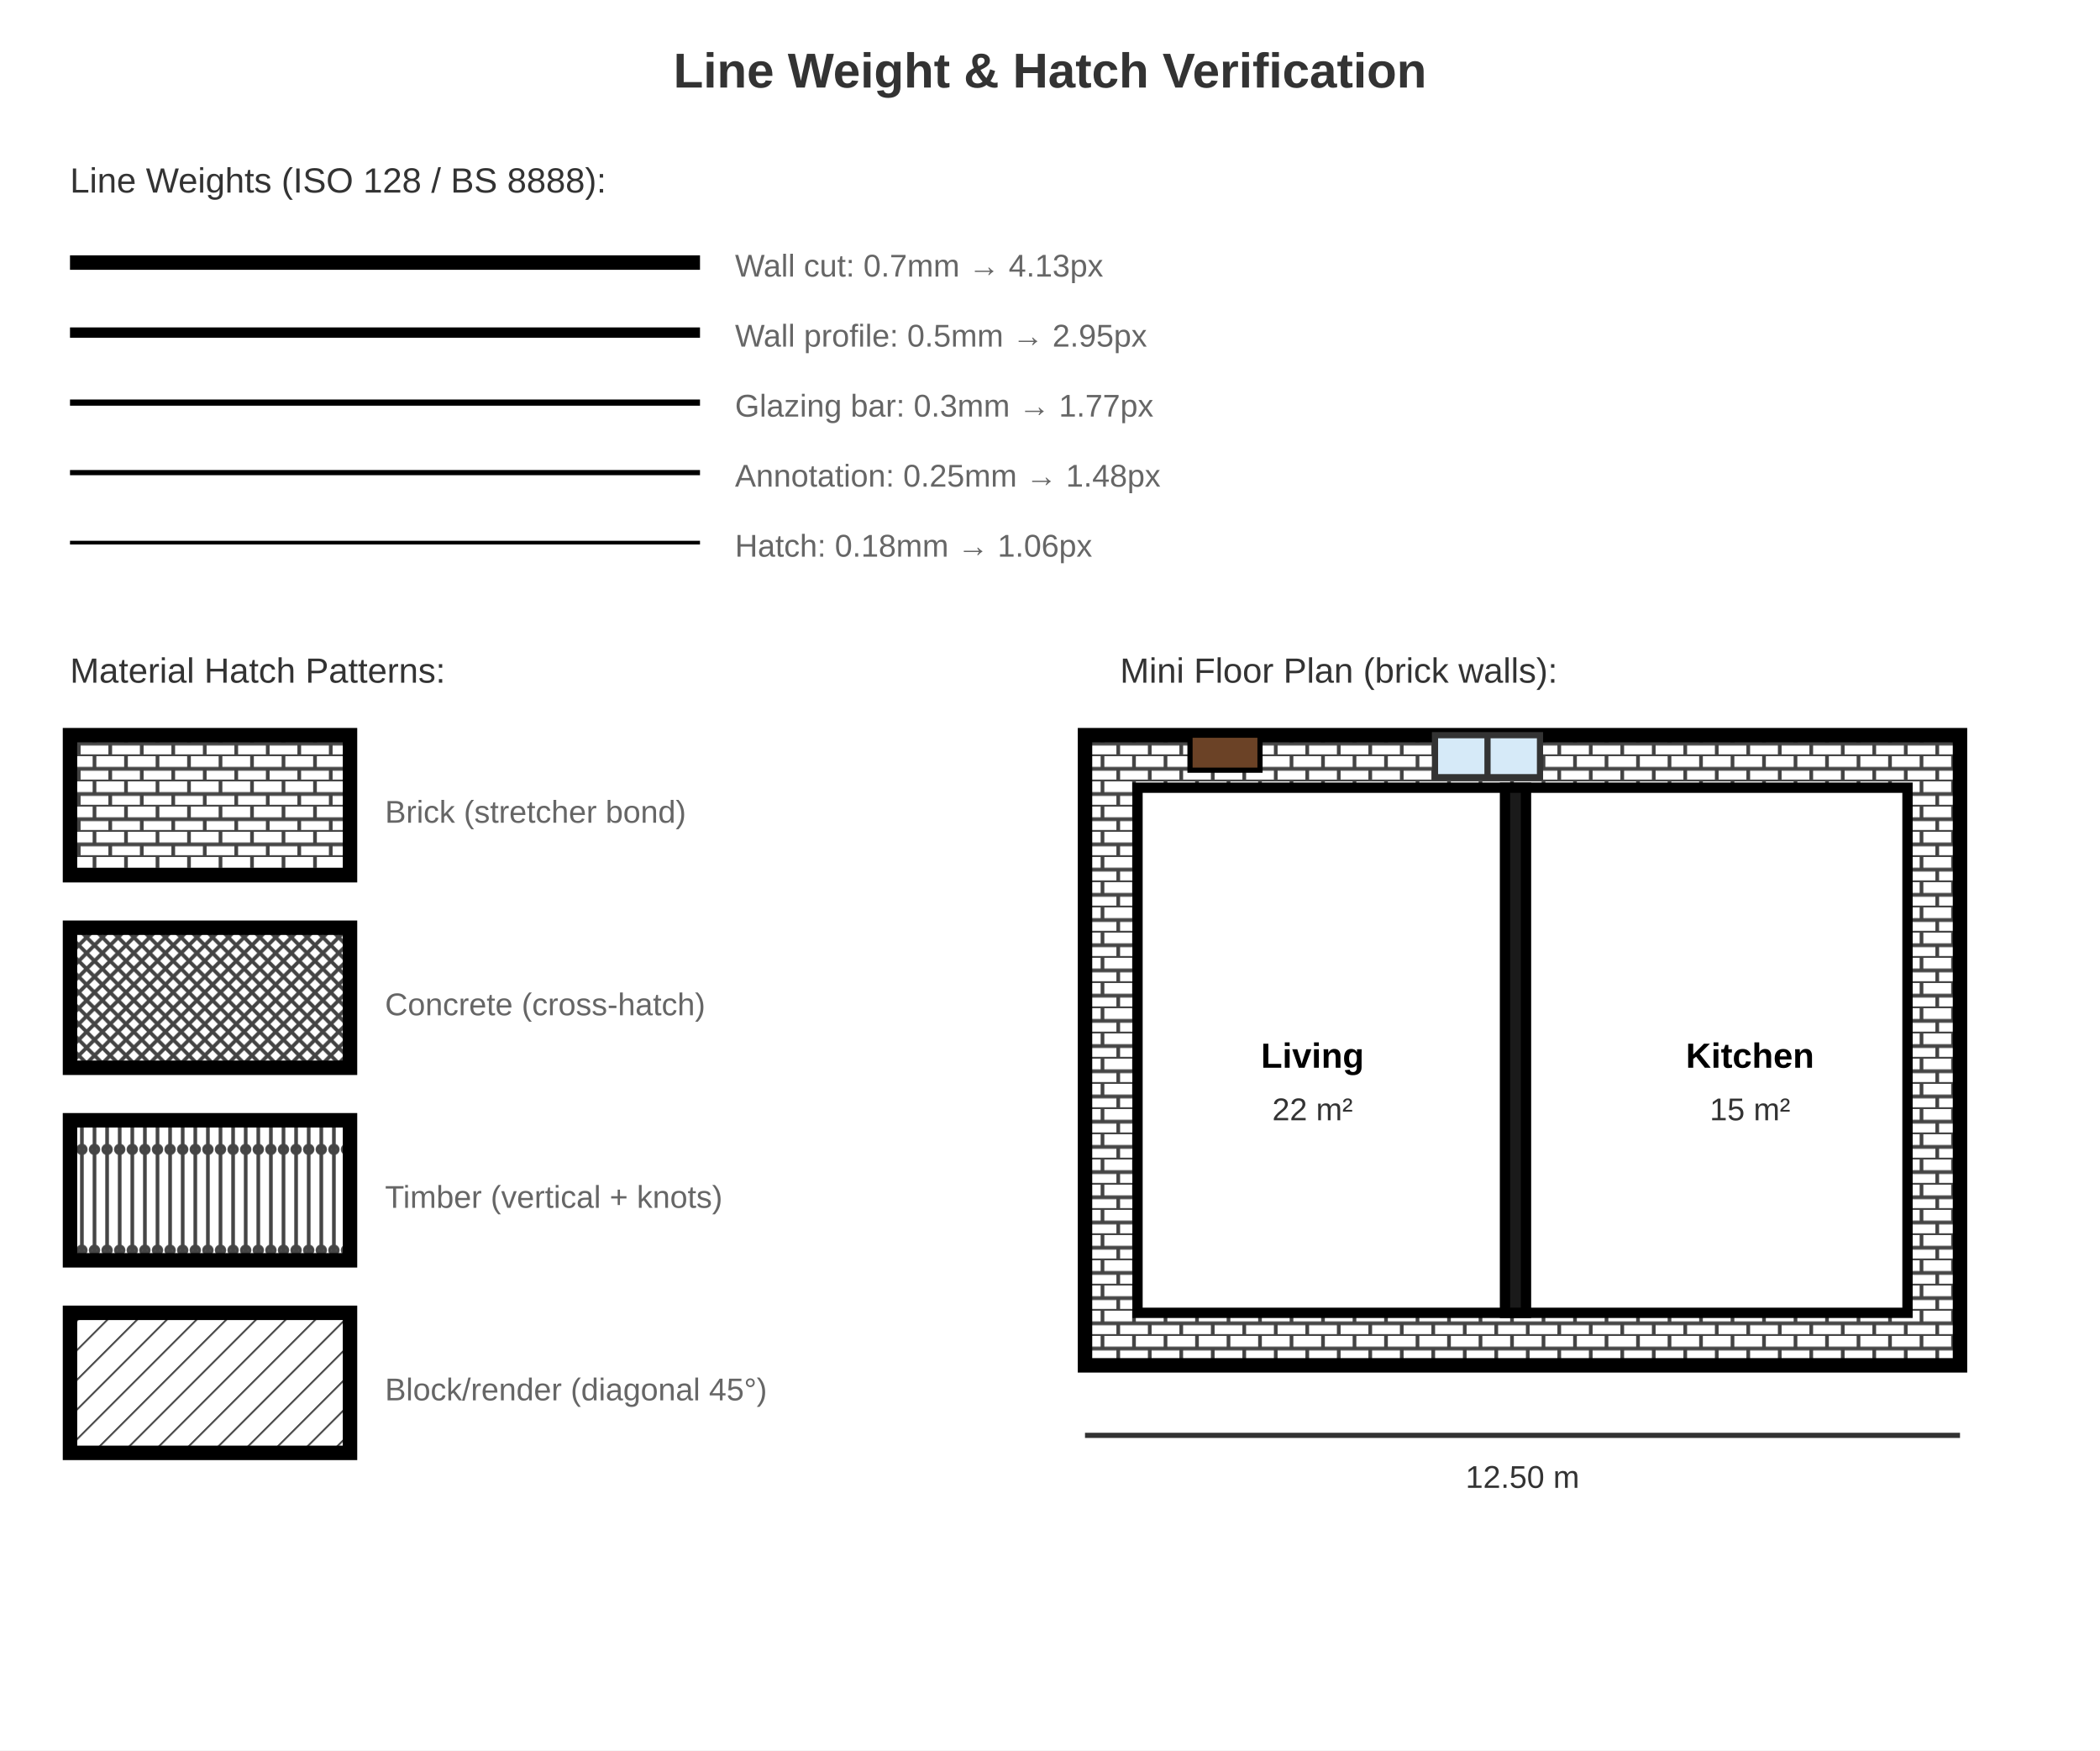
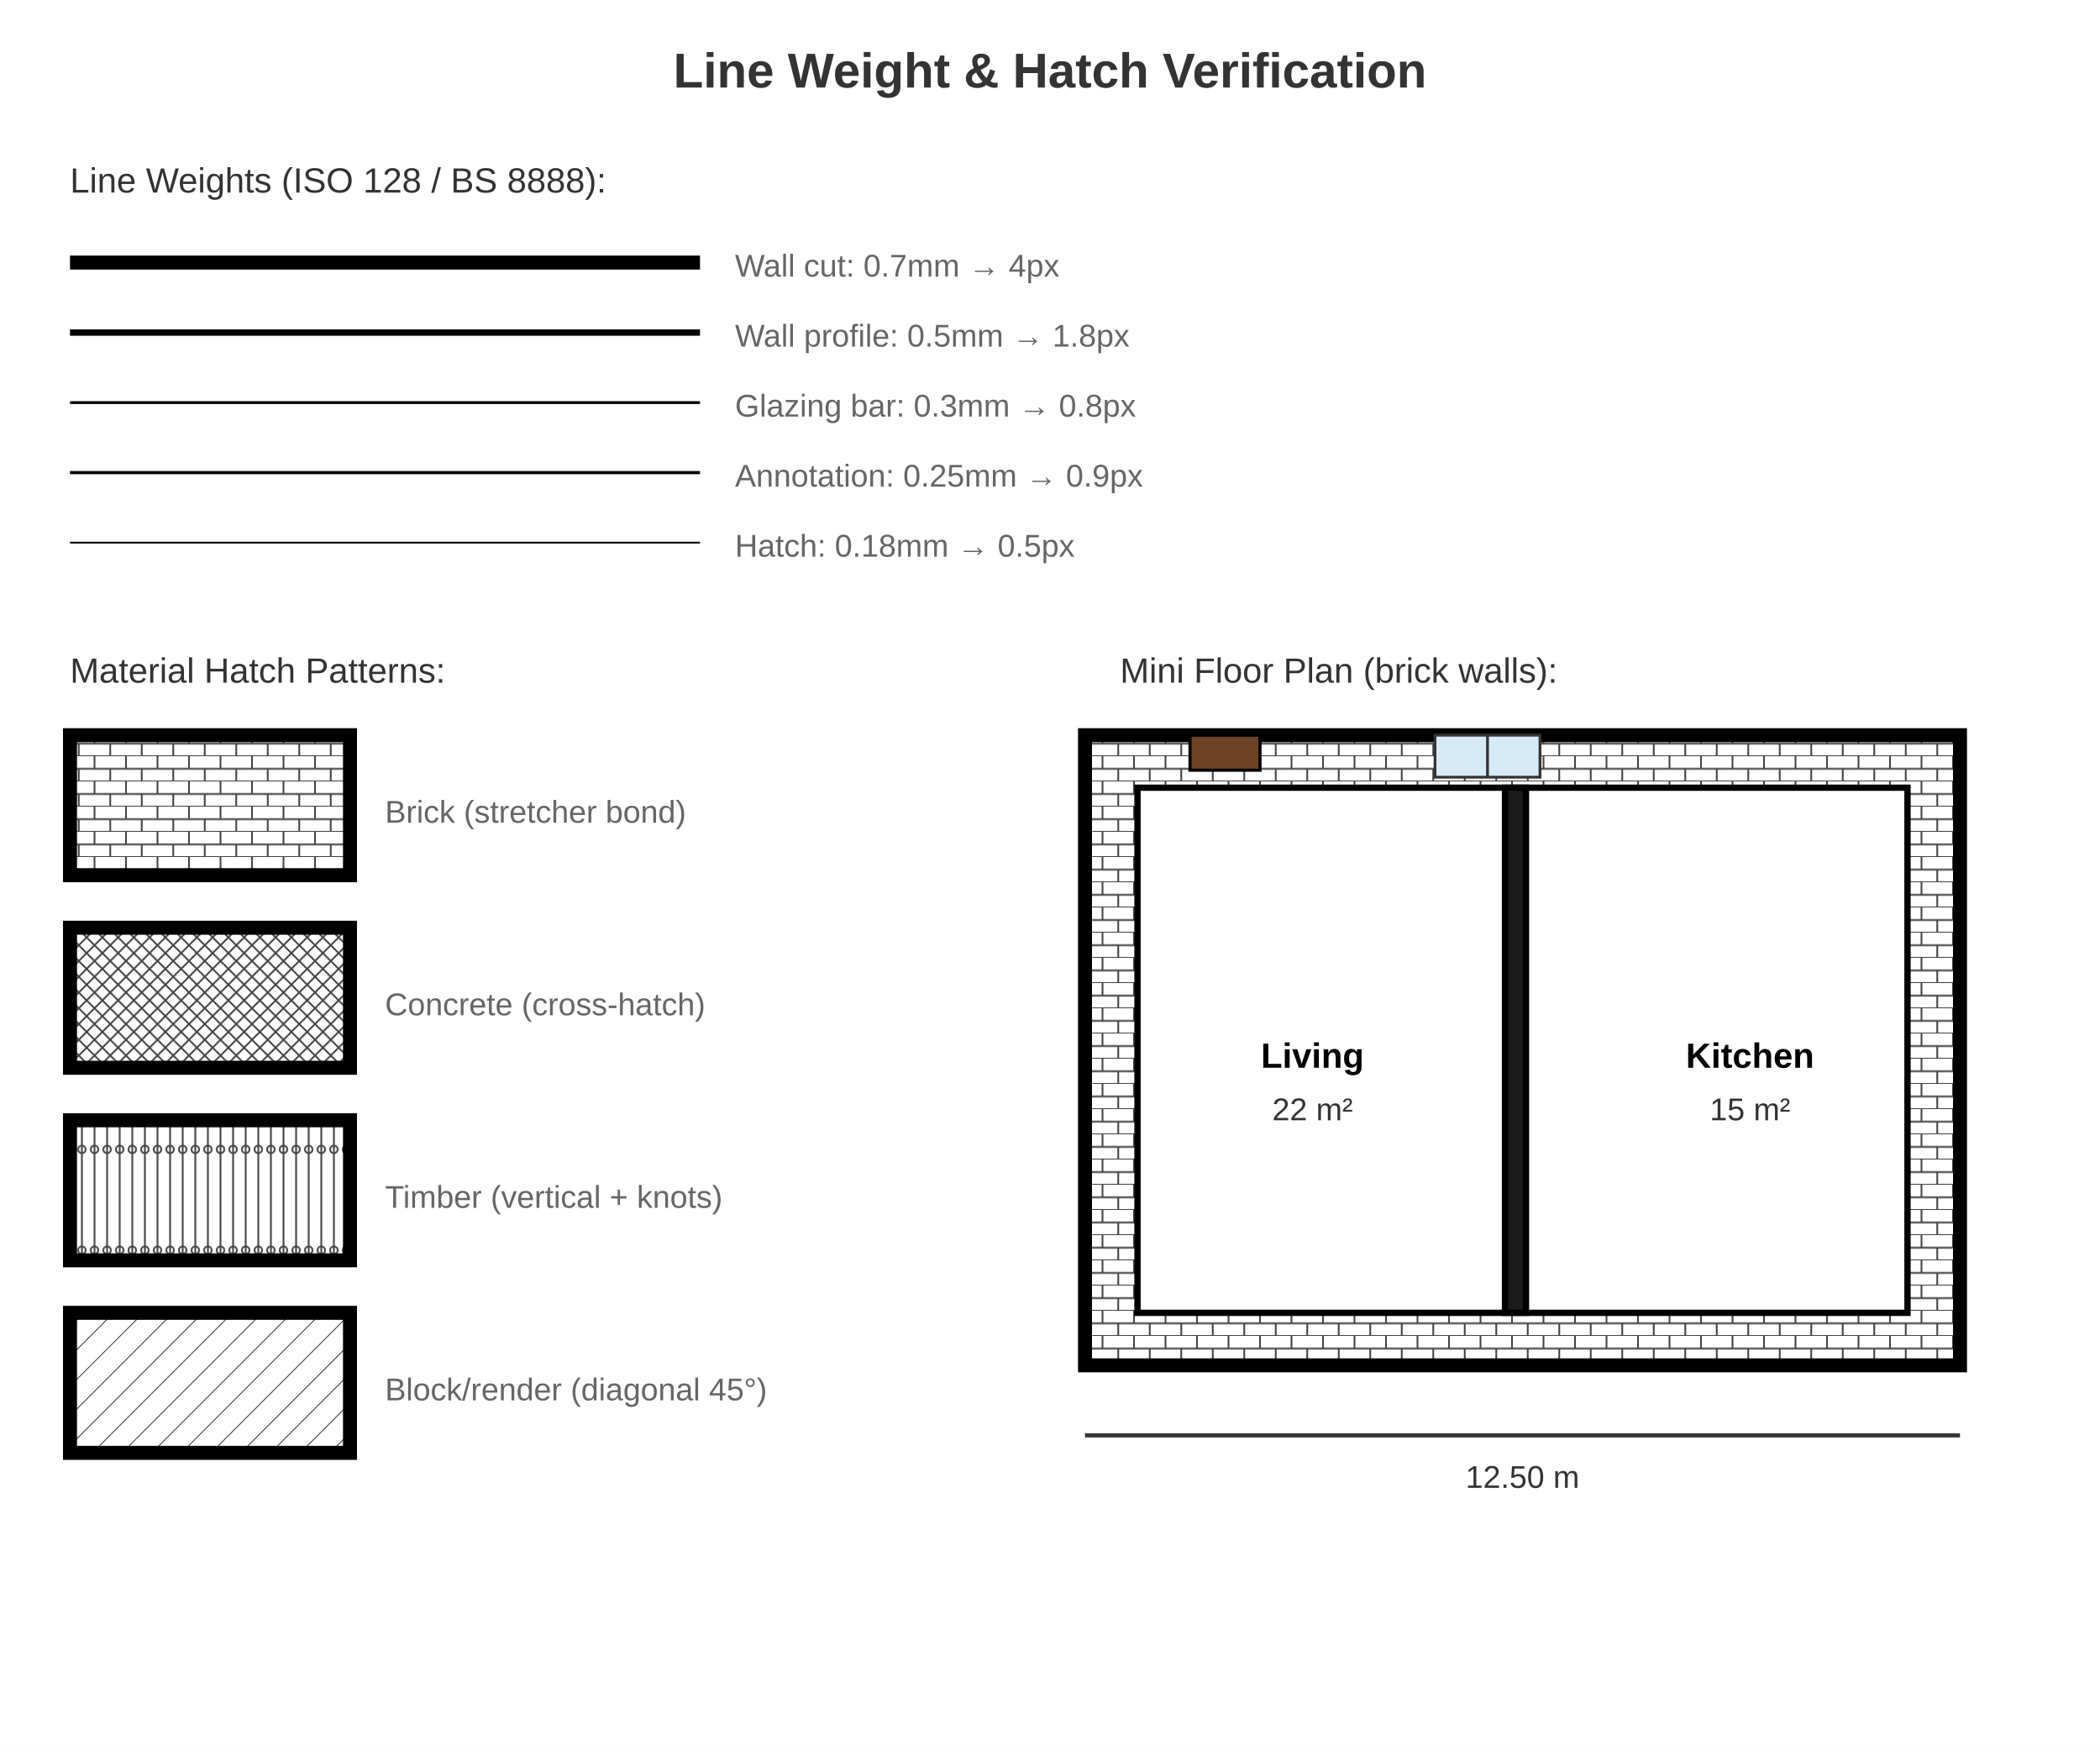
<svg xmlns="http://www.w3.org/2000/svg" viewBox="0 0 600 500" width="600" height="500">
  <style>
    /* --- Text --- */
    .title {
      font-family: EmbeddedSans, Arial, Helvetica, sans-serif;
      font-size: 16px;
      font-weight: bold;
      fill: #000000;
      text-anchor: middle;
    }
    .room-label {
      font-family: EmbeddedSans, Arial, Helvetica, sans-serif;
      font-size: 10px;
      font-weight: bold;
      fill: #000000;
      text-anchor: middle;
    }
    .area-label {
      font-family: EmbeddedSans, Arial, Helvetica, sans-serif;
      font-size: 9px;
      fill: #333333;
      text-anchor: middle;
    }

    /* --- Rooms --- */
    .room-fill {
      fill: #FFFFFF;
      stroke: none;
    }
    .circulation-fill {
      fill: #F5F5F5;
      stroke: none;
    }

    /* --- Walls --- */
    .wall-external-cut {
      fill: #1A1A1A;
      stroke: #000000;
-       stroke-width: 4.13;
+       stroke-width: 4;
    }
    .wall-internal-fill {
      fill: #1A1A1A;
      stroke: #000000;
-       stroke-width: 2.95;
+       stroke-width: 1.8;
    }
    .wall-poche line {
      stroke: #444444;
-       stroke-width: 1.06;
+       stroke-width: 0.5;
    }

    /* --- Windows --- */
    .window {
      fill: #D6EAF8;
      stroke: #333333;
-       stroke-width: 1.77;
+       stroke-width: 0.8;
    }
    .window-frame {
      fill: #333333;
      stroke: #000000;
-       stroke-width: 1.48;
+       stroke-width: 0.9;
    }
    .window-glazing-bar {
      stroke: #333333;
-       stroke-width: 1.77;
+       stroke-width: 0.8;
    }

    /* --- Doors --- */
    .door {
      fill: #6B4226;
      stroke: #000000;
-       stroke-width: 1.48;
+       stroke-width: 0.9;
    }
    .door-opening {
      fill: #FFFFFF;
      stroke: none;
    }
    .door-swing {
      fill: none;
      stroke: #999999;
-       stroke-width: 1.48;
+       stroke-width: 1;
      stroke-dasharray: 4 2;
    }

    /* --- Stairs --- */
    .stair-cut {
      fill: #F0F0F0;
      stroke: #000000;
-       stroke-width: 1.48;
+       stroke-width: 0.9;
    }

    /* --- Elevation / Section backgrounds --- */
    .sky {
      fill: #E8F4FD;
    }
    .ground {
      fill: #D5E8D4;
    }
    .ground-line {
      stroke: #333333;
      stroke-width: 2.95;
    }

    /* --- Roof --- */
    .roof {
      fill: #C0C0C0;
      stroke: #222222;
      stroke-width: 2.95;
    }

    /* --- Slabs and Foundation --- */
    .slab-cut {
      fill: #D0D0D0;
      stroke: #000000;
-       stroke-width: 1.48;
+       stroke-width: 0.9;
    }
    .foundation {
      fill: #C8B8A0;
      stroke: #000000;
-       stroke-width: 1.48;
+       stroke-width: 0.9;
    }

    /* --- Hatching --- */
    .hatch {
      stroke: #666666;
-       stroke-width: 1.06;
+       stroke-width: 0.5;
    }
    .hatch-slab {
      stroke: #666666;
-       stroke-width: 0.848;
+       stroke-width: 0.4;
    }

    /* --- Dimensions --- */
    .dimension line {
      stroke: #333333;
-       stroke-width: 1.48;
+       stroke-width: 1.2;
    }
    .dimension-text {
      font-family: EmbeddedSans, Arial, Helvetica, sans-serif;
      font-size: 10px;
      fill: #333333;
      text-anchor: middle;
    }

    /* --- Level markers --- */
    .level-marker {
      stroke: #333333;
-       stroke-width: 1.48;
+       stroke-width: 0.9;
    }
    .level-marker-dashed {
      stroke: #333333;
-       stroke-width: 1.48;
+       stroke-width: 1.2;
      stroke-dasharray: 6 3;
    }
    .level-text {
      font-family: EmbeddedSans, Arial, Helvetica, sans-serif;
      font-size: 9px;
      fill: #000000;
    }
  </style>
  <rect width="600" height="500" fill="#FFFFFF" />
  <text x="300" y="25" text-anchor="middle" font-family="Arial" font-size="14" font-weight="bold" fill="#333">Line Weight &amp; Hatch Verification</text>
  <text x="20" y="55" font-family="Arial" font-size="10" fill="#333">Line Weights (ISO 128 / BS 8888):</text>
-   <line x1="20" y1="75" x2="200" y2="75" stroke="black" stroke-width="4.13" />
-   <text x="210" y="79" font-family="Arial" font-size="9" fill="#666">Wall cut: 0.7mm → 4.13px</text>
-   <line x1="20" y1="95" x2="200" y2="95" stroke="black" stroke-width="2.95" />
-   <text x="210" y="99" font-family="Arial" font-size="9" fill="#666">Wall profile: 0.5mm → 2.95px</text>
-   <line x1="20" y1="115" x2="200" y2="115" stroke="black" stroke-width="1.77" />
-   <text x="210" y="119" font-family="Arial" font-size="9" fill="#666">Glazing bar: 0.3mm → 1.77px</text>
-   <line x1="20" y1="135" x2="200" y2="135" stroke="black" stroke-width="1.48" />
-   <text x="210" y="139" font-family="Arial" font-size="9" fill="#666">Annotation: 0.25mm → 1.48px</text>
-   <line x1="20" y1="155" x2="200" y2="155" stroke="black" stroke-width="1.06" />
-   <text x="210" y="159" font-family="Arial" font-size="9" fill="#666">Hatch: 0.18mm → 1.06px</text>
+   <line x1="20" y1="75" x2="200" y2="75" stroke="black" stroke-width="4" />
+   <text x="210" y="79" font-family="Arial" font-size="9" fill="#666">Wall cut: 0.7mm → 4px</text>
+   <line x1="20" y1="95" x2="200" y2="95" stroke="black" stroke-width="1.8" />
+   <text x="210" y="99" font-family="Arial" font-size="9" fill="#666">Wall profile: 0.5mm → 1.8px</text>
+   <line x1="20" y1="115" x2="200" y2="115" stroke="black" stroke-width="0.8" />
+   <text x="210" y="119" font-family="Arial" font-size="9" fill="#666">Glazing bar: 0.3mm → 0.8px</text>
+   <line x1="20" y1="135" x2="200" y2="135" stroke="black" stroke-width="0.9" />
+   <text x="210" y="139" font-family="Arial" font-size="9" fill="#666">Annotation: 0.25mm → 0.9px</text>
+   <line x1="20" y1="155" x2="200" y2="155" stroke="black" stroke-width="0.5" />
+   <text x="210" y="159" font-family="Arial" font-size="9" fill="#666">Hatch: 0.18mm → 0.5px</text>
  <text x="20" y="195" font-family="Arial" font-size="10" fill="#333">Material Hatch Patterns:</text>
  <defs>
    <pattern id="demo-brick" patternUnits="userSpaceOnUse" width="18" height="7.2">
-       <line x1="0" y1="3.6" x2="18" y2="3.6" stroke="#444444" stroke-width="1.06" />
-       <line x1="0" y1="0" x2="0" y2="3.6" stroke="#444444" stroke-width="1.06" />
-       <line x1="9" y1="0" x2="9" y2="3.6" stroke="#444444" stroke-width="1.06" />
-       <line x1="18" y1="0" x2="18" y2="3.6" stroke="#444444" stroke-width="1.06" />
-       <line x1="0" y1="7.2" x2="18" y2="7.2" stroke="#444444" stroke-width="1.06" />
-       <line x1="4.5" y1="3.6" x2="4.5" y2="7.2" stroke="#444444" stroke-width="1.06" />
-       <line x1="13.5" y1="3.6" x2="13.5" y2="7.2" stroke="#444444" stroke-width="1.06" />
+       <line x1="0" y1="3.6" x2="18" y2="3.6" stroke="#444444" stroke-width="0.5" />
+       <line x1="0" y1="0" x2="0" y2="3.6" stroke="#444444" stroke-width="0.5" />
+       <line x1="9" y1="0" x2="9" y2="3.6" stroke="#444444" stroke-width="0.5" />
+       <line x1="18" y1="0" x2="18" y2="3.6" stroke="#444444" stroke-width="0.5" />
+       <line x1="0" y1="7.2" x2="18" y2="7.2" stroke="#444444" stroke-width="0.5" />
+       <line x1="4.5" y1="3.6" x2="4.5" y2="7.2" stroke="#444444" stroke-width="0.5" />
+       <line x1="13.5" y1="3.6" x2="13.5" y2="7.2" stroke="#444444" stroke-width="0.5" />
    </pattern>
    <pattern id="demo-concrete" patternUnits="userSpaceOnUse" width="4.5" height="4.5">
-       <line x1="0" y1="0" x2="4.5" y2="4.5" stroke="#444444" stroke-width="1.06" />
-       <line x1="4.5" y1="0" x2="0" y2="4.5" stroke="#444444" stroke-width="1.06" />
+       <line x1="0" y1="0" x2="4.5" y2="4.5" stroke="#444444" stroke-width="0.5" />
+       <line x1="4.5" y1="0" x2="0" y2="4.5" stroke="#444444" stroke-width="0.5" />
    </pattern>
    <pattern id="demo-timber" patternUnits="userSpaceOnUse" width="3.6" height="28.8">
-       <line x1="1.8" y1="0" x2="1.8" y2="28.8" stroke="#444444" stroke-width="1.06" />
-       <circle cx="1.8" cy="11.52" r="1.08" fill="none" stroke="#444444" stroke-width="1.06" />
+       <line x1="1.8" y1="0" x2="1.8" y2="28.8" stroke="#444444" stroke-width="0.5" />
+       <circle cx="1.8" cy="11.52" r="1.08" fill="none" stroke="#444444" stroke-width="0.5" />
    </pattern>
    <pattern id="demo-block" patternUnits="userSpaceOnUse" width="6" height="6" patternTransform="rotate(45)">
-       <line x1="0" y1="0" x2="0" y2="6" stroke="#444444" stroke-width="1.06" />
+       <line x1="0" y1="0" x2="0" y2="6" stroke="#444444" stroke-width="0.5" />
    </pattern>
  </defs>
-   <rect x="20" y="210" width="80" height="40" fill="url(#demo-brick)" stroke="black" stroke-width="4.13" />
+   <rect x="20" y="210" width="80" height="40" fill="url(#demo-brick)" stroke="black" stroke-width="4" />
  <text x="110" y="235" font-family="Arial" font-size="9" fill="#666">Brick (stretcher bond)</text>
-   <rect x="20" y="265" width="80" height="40" fill="url(#demo-concrete)" stroke="black" stroke-width="4.13" />
+   <rect x="20" y="265" width="80" height="40" fill="url(#demo-concrete)" stroke="black" stroke-width="4" />
  <text x="110" y="290" font-family="Arial" font-size="9" fill="#666">Concrete (cross-hatch)</text>
-   <rect x="20" y="320" width="80" height="40" fill="url(#demo-timber)" stroke="black" stroke-width="4.13" />
+   <rect x="20" y="320" width="80" height="40" fill="url(#demo-timber)" stroke="black" stroke-width="4" />
  <text x="110" y="345" font-family="Arial" font-size="9" fill="#666">Timber (vertical + knots)</text>
-   <rect x="20" y="375" width="80" height="40" fill="url(#demo-block)" stroke="black" stroke-width="4.13" />
+   <rect x="20" y="375" width="80" height="40" fill="url(#demo-block)" stroke="black" stroke-width="4" />
  <text x="110" y="400" font-family="Arial" font-size="9" fill="#666">Block/render (diagonal 45°)</text>
  <text x="320" y="195" font-family="Arial" font-size="10" fill="#333">Mini Floor Plan (brick walls):</text>
-   <rect x="310" y="210" width="250" height="180" fill="url(#demo-brick)" stroke="black" stroke-width="4.13" />
-   <rect x="325" y="225" width="220" height="150" fill="white" stroke="black" stroke-width="2.95" />
-   <rect x="430" y="225" width="6" height="150" fill="#1A1A1A" stroke="black" stroke-width="2.95" />
+   <rect x="310" y="210" width="250" height="180" fill="url(#demo-brick)" stroke="black" stroke-width="4" />
+   <rect x="325" y="225" width="220" height="150" fill="white" stroke="black" stroke-width="1.8" />
+   <rect x="430" y="225" width="6" height="150" fill="#1A1A1A" stroke="black" stroke-width="1.8" />
  <text x="375" y="305" text-anchor="middle" class="room-label">Living</text>
  <text x="375" y="320" text-anchor="middle" class="area-label">22 m²</text>
  <text x="500" y="305" text-anchor="middle" class="room-label">Kitchen</text>
  <text x="500" y="320" text-anchor="middle" class="area-label">15 m²</text>
-   <rect x="410" y="210" width="30" height="12" fill="#D6EAF8" stroke="#333333" stroke-width="1.77" />
-   <line x1="425" y1="210" x2="425" y2="222" stroke="#333333" stroke-width="1.77" />
-   <rect x="340" y="210" width="20" height="10" fill="#6B4226" stroke="black" stroke-width="1.48" />
-   <line x1="310" y1="410" x2="560" y2="410" stroke="#333333" stroke-width="1.48" />
+   <rect x="410" y="210" width="30" height="12" fill="#D6EAF8" stroke="#333333" stroke-width="0.8" />
+   <line x1="425" y1="210" x2="425" y2="222" stroke="#333333" stroke-width="0.8" />
+   <rect x="340" y="210" width="20" height="10" fill="#6B4226" stroke="black" stroke-width="0.9" />
+   <line x1="310" y1="410" x2="560" y2="410" stroke="#333333" stroke-width="1.2" />
  <text x="435" y="425" text-anchor="middle" font-family="Arial" font-size="9" fill="#333333">12.50 m</text>
</svg>
